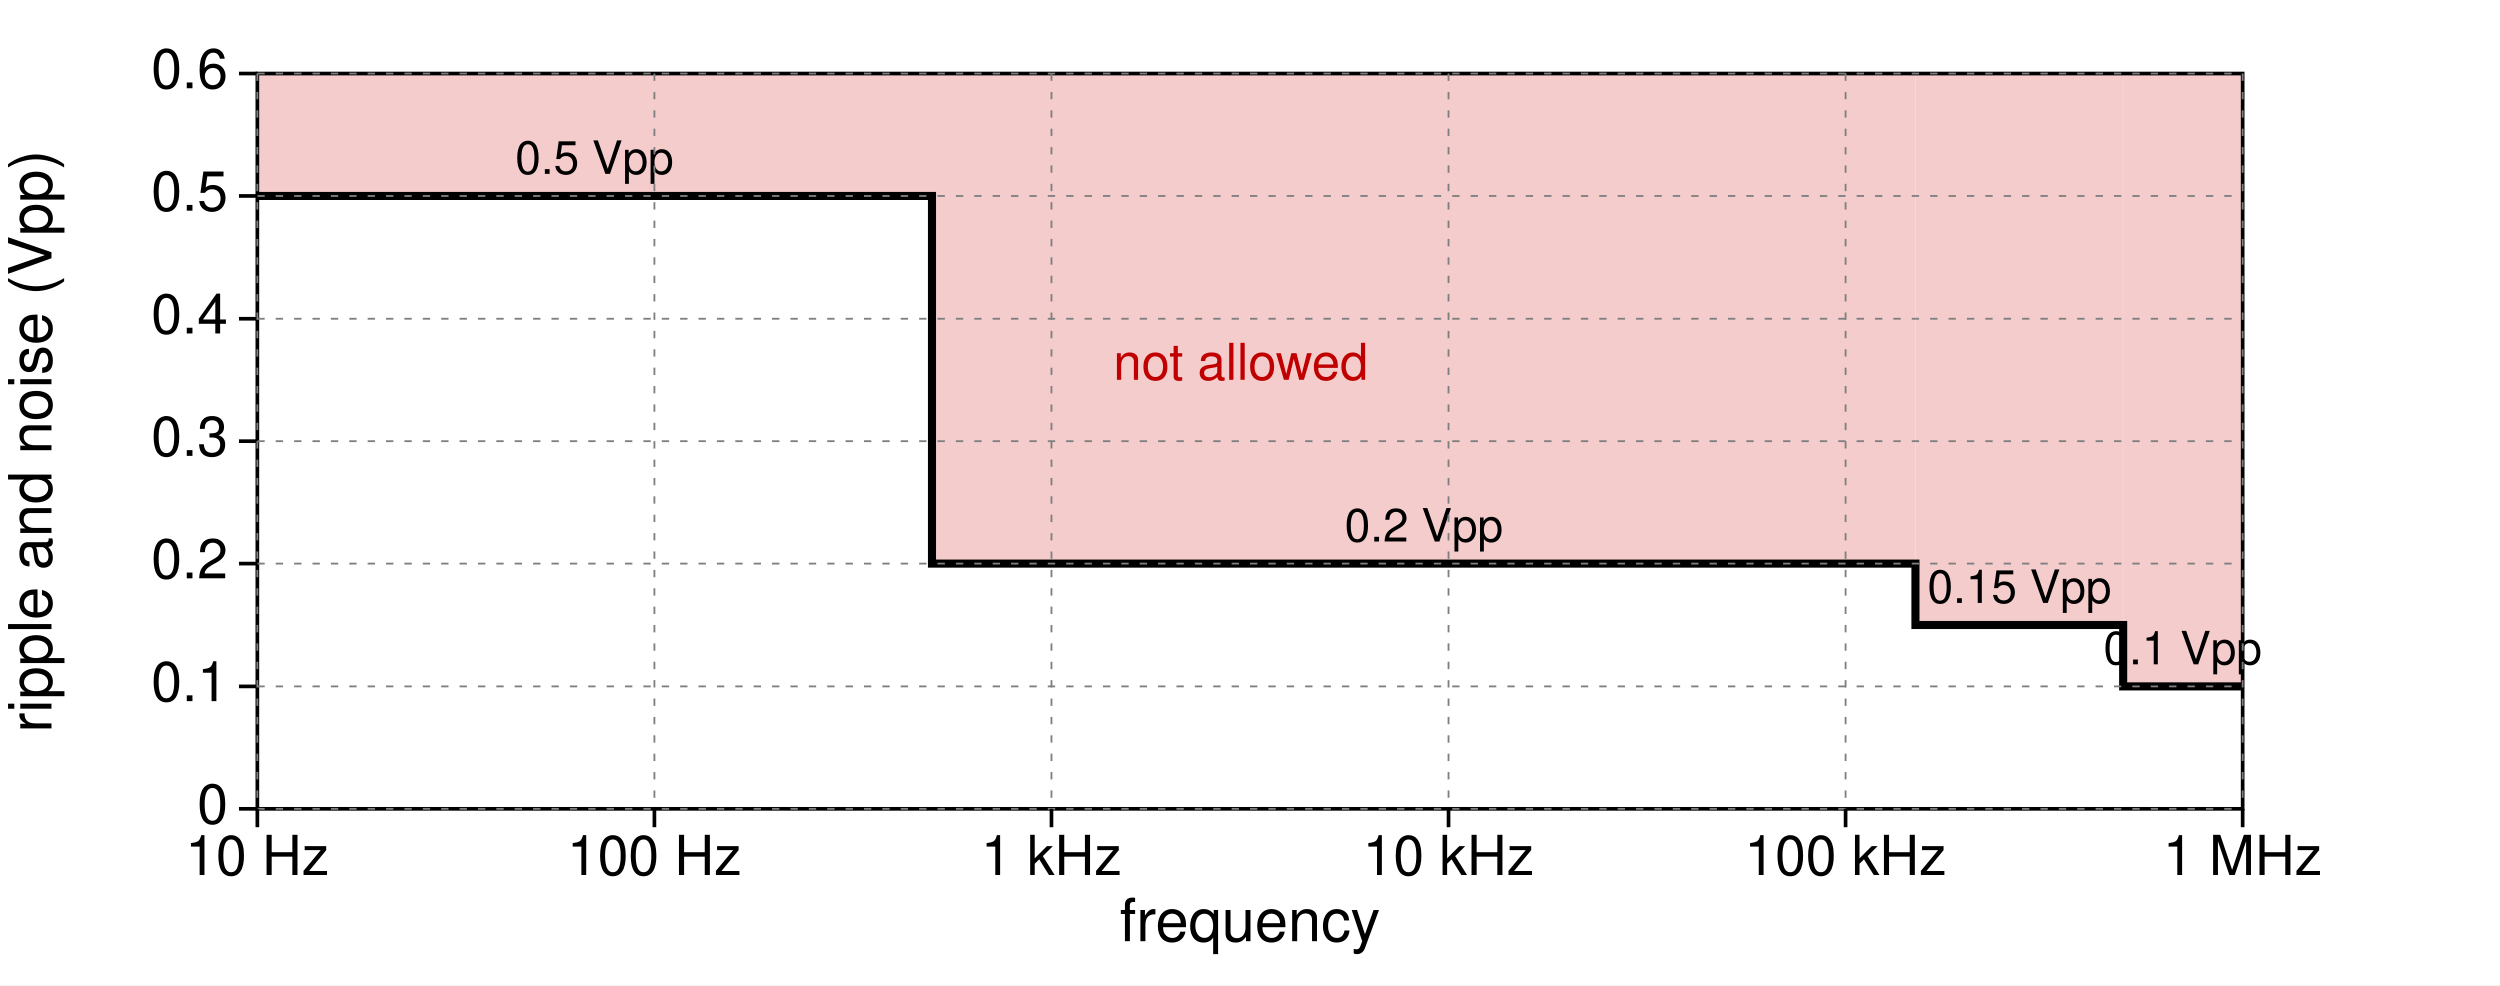
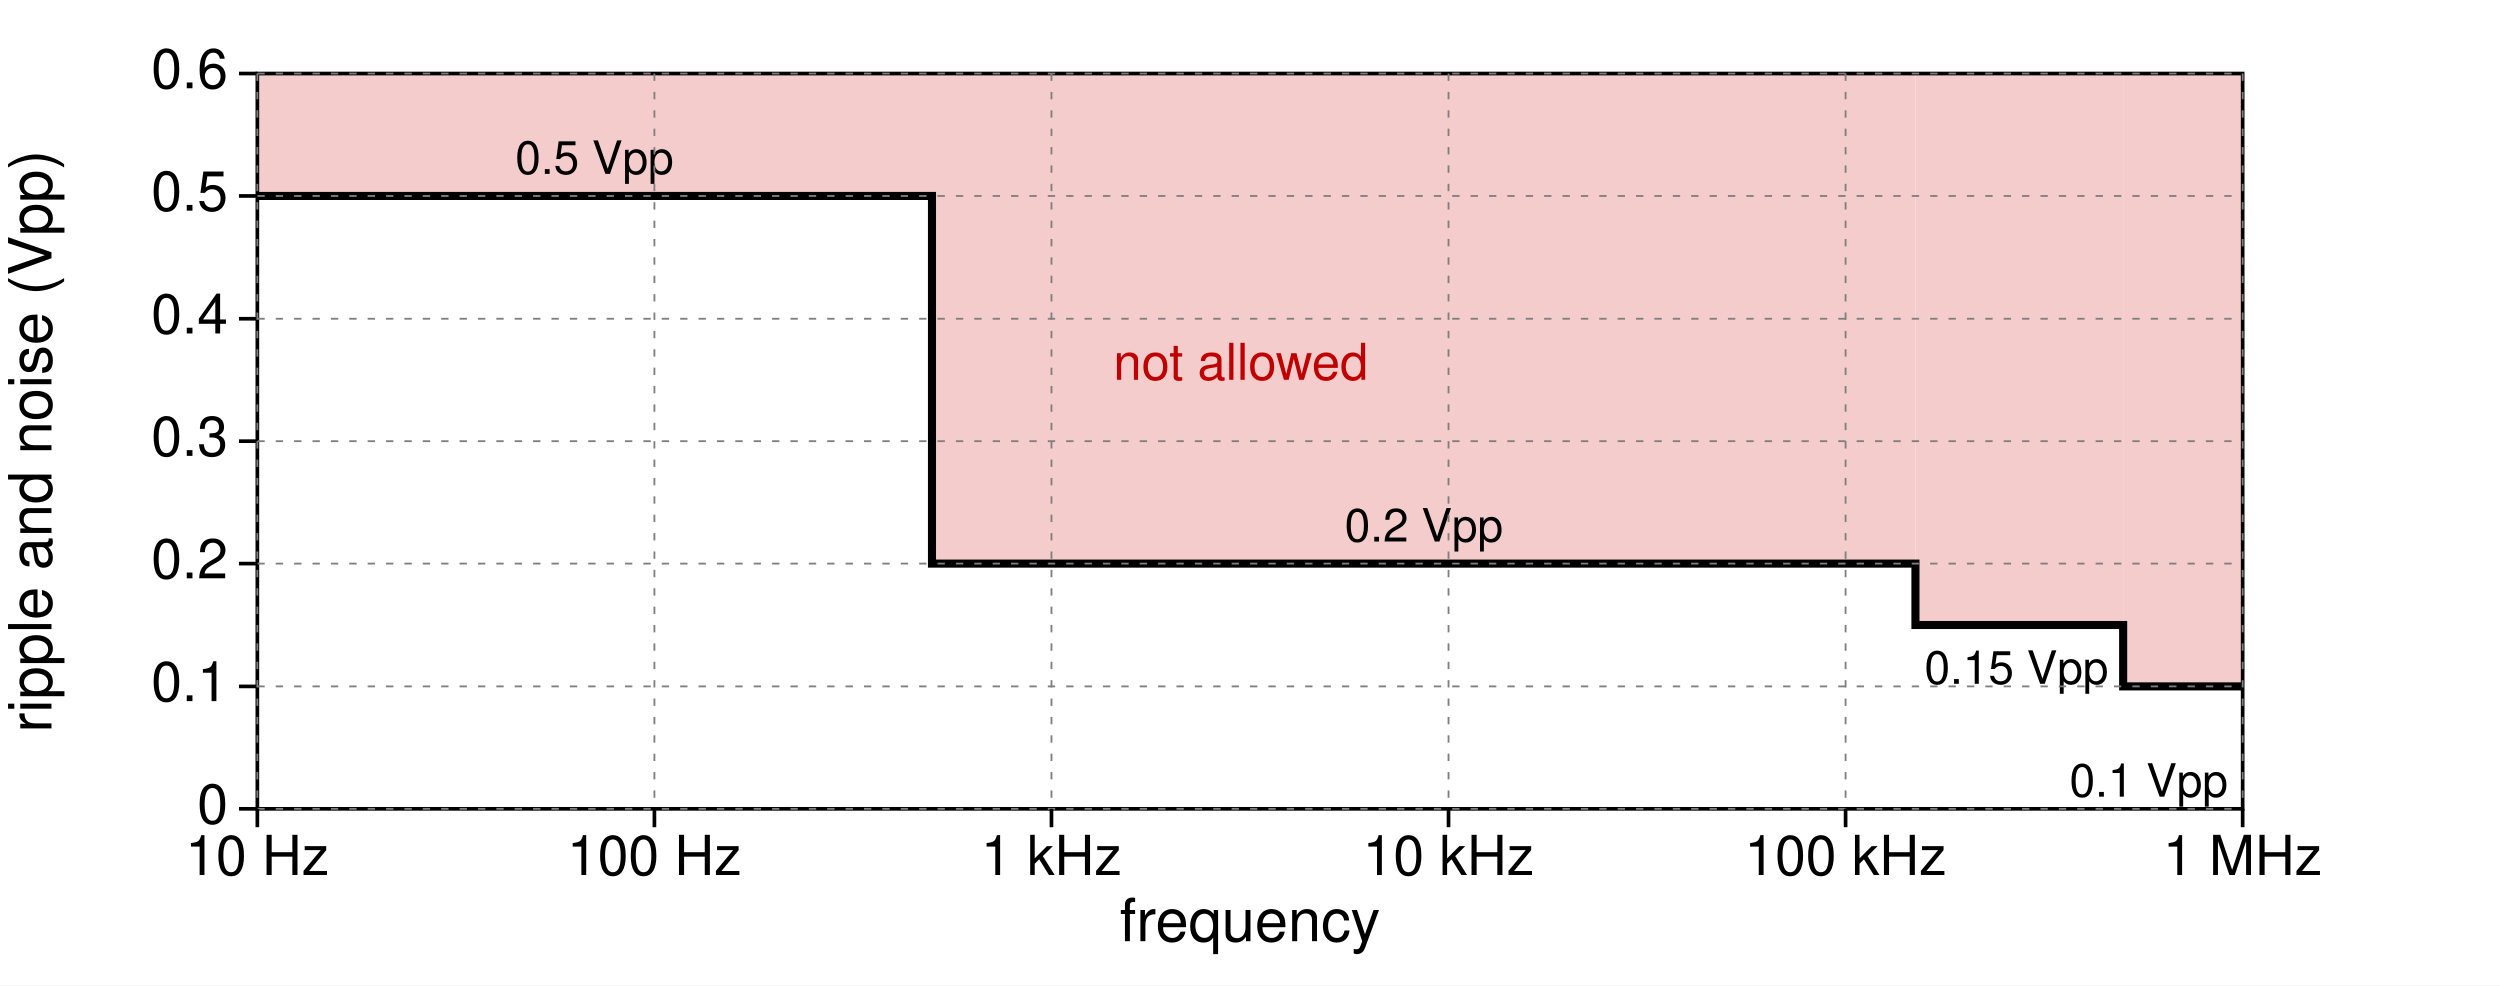
<svg xmlns="http://www.w3.org/2000/svg" width="680" height="268" viewBox="0 0 680 268">
  <defs>
    <marker id="arr" viewBox="0 0 10 10" refX="9" refY="5" markerWidth="7" markerHeight="7" orient="auto-start-reverse">
      <path d="M0,0 L10,5 L0,10 z" fill="#000000" />
    </marker>
  </defs>
  <rect width="680" height="268" fill="#ffffff" />
  <rect x="70.0" y="20.0" width="183.5" height="33.3" rx="0" fill="#f4cccc" stroke="none" stroke-width="1.0" />
  <text x="161.7" y="47.3" font-family="Helvetica, Arial, sans-serif" font-size="12.5" text-anchor="middle" font-weight="normal" fill="#000000">0.5 Vpp</text>
  <rect x="253.5" y="20.0" width="267.5" height="133.3" rx="0" fill="#f4cccc" stroke="none" stroke-width="1.0" />
  <text x="387.3" y="147.3" font-family="Helvetica, Arial, sans-serif" font-size="12.5" text-anchor="middle" font-weight="normal" fill="#000000">0.2 Vpp</text>
  <rect x="521.0" y="20.0" width="56.5" height="150.0" rx="0" fill="#f4cccc" stroke="none" stroke-width="1.0" />
-   <text x="549.3" y="164.0" font-family="Helvetica, Arial, sans-serif" font-size="12.5" text-anchor="middle" font-weight="normal" fill="#000000">0.15 Vpp</text>
+   <text x="573.5" y="186.0" font-family="Helvetica, Arial, sans-serif" font-size="12.5" text-anchor="end" font-weight="normal" fill="#000000">0.15 Vpp</text>
  <rect x="577.5" y="20.0" width="32.5" height="166.7" rx="0" fill="#f4cccc" stroke="none" stroke-width="1.0" />
-   <text x="593.7" y="180.7" font-family="Helvetica, Arial, sans-serif" font-size="12.5" text-anchor="middle" font-weight="normal" fill="#000000">0.1 Vpp</text>
+   <text x="606.0" y="216.7" font-family="Helvetica, Arial, sans-serif" font-size="12.5" text-anchor="end" font-weight="normal" fill="#000000">0.1 Vpp</text>
  <rect x="70.0" y="20.0" width="540.0" height="200.0" rx="0" fill="none" stroke="#000000" stroke-width="1.0" />
  <polyline points="70.0,53.3 253.5,53.3 253.5,153.3 521.0,153.3 521.0,170.0 577.5,170.0 577.5,186.7 610.0,186.7" fill="none" stroke="#000000" stroke-width="2.2" />
  <line x1="70.0" y1="220.0" x2="610.0" y2="220.0" stroke="#7f7f7f" stroke-width="0.5" stroke-dasharray="2,3" />
  <line x1="65.0" y1="220.0" x2="70.0" y2="220.0" stroke="#000000" stroke-width="1.0" />
  <text x="62.0" y="224.0" font-family="Helvetica, Arial, sans-serif" font-size="15.0" text-anchor="end" font-weight="normal" fill="#000000">0</text>
  <line x1="70.0" y1="186.7" x2="610.0" y2="186.7" stroke="#7f7f7f" stroke-width="0.5" stroke-dasharray="2,3" />
  <line x1="65.0" y1="186.7" x2="70.0" y2="186.7" stroke="#000000" stroke-width="1.0" />
  <text x="62.0" y="190.7" font-family="Helvetica, Arial, sans-serif" font-size="15.0" text-anchor="end" font-weight="normal" fill="#000000">0.1</text>
  <line x1="70.0" y1="153.3" x2="610.0" y2="153.3" stroke="#7f7f7f" stroke-width="0.5" stroke-dasharray="2,3" />
  <line x1="65.0" y1="153.3" x2="70.0" y2="153.3" stroke="#000000" stroke-width="1.0" />
  <text x="62.0" y="157.3" font-family="Helvetica, Arial, sans-serif" font-size="15.0" text-anchor="end" font-weight="normal" fill="#000000">0.2</text>
  <line x1="70.0" y1="120.0" x2="610.0" y2="120.0" stroke="#7f7f7f" stroke-width="0.5" stroke-dasharray="2,3" />
  <line x1="65.0" y1="120.0" x2="70.0" y2="120.0" stroke="#000000" stroke-width="1.0" />
  <text x="62.0" y="124.0" font-family="Helvetica, Arial, sans-serif" font-size="15.0" text-anchor="end" font-weight="normal" fill="#000000">0.3</text>
  <line x1="70.0" y1="86.7" x2="610.0" y2="86.7" stroke="#7f7f7f" stroke-width="0.5" stroke-dasharray="2,3" />
  <line x1="65.0" y1="86.7" x2="70.0" y2="86.7" stroke="#000000" stroke-width="1.0" />
  <text x="62.0" y="90.7" font-family="Helvetica, Arial, sans-serif" font-size="15.0" text-anchor="end" font-weight="normal" fill="#000000">0.4</text>
  <line x1="70.0" y1="53.3" x2="610.0" y2="53.3" stroke="#7f7f7f" stroke-width="0.5" stroke-dasharray="2,3" />
  <line x1="65.0" y1="53.3" x2="70.0" y2="53.3" stroke="#000000" stroke-width="1.0" />
  <text x="62.0" y="57.3" font-family="Helvetica, Arial, sans-serif" font-size="15.0" text-anchor="end" font-weight="normal" fill="#000000">0.5</text>
  <line x1="70.0" y1="20.0" x2="610.0" y2="20.0" stroke="#7f7f7f" stroke-width="0.5" stroke-dasharray="2,3" />
  <line x1="65.0" y1="20.0" x2="70.0" y2="20.0" stroke="#000000" stroke-width="1.0" />
  <text x="62.0" y="24.0" font-family="Helvetica, Arial, sans-serif" font-size="15.0" text-anchor="end" font-weight="normal" fill="#000000">0.6</text>
  <text x="14.0" y="120.0" font-family="Helvetica, Arial, sans-serif" font-size="16.2" text-anchor="middle" font-weight="normal" fill="#000000" transform="rotate(-90 14.0 120.0)">ripple and noise (Vpp)</text>
  <line x1="70.0" y1="20.0" x2="70.0" y2="220.0" stroke="#7f7f7f" stroke-width="0.5" stroke-dasharray="2,3" />
  <line x1="70.0" y1="220.0" x2="70.0" y2="225.0" stroke="#000000" stroke-width="1.0" />
  <text x="70.0" y="238.0" font-family="Helvetica, Arial, sans-serif" font-size="15.0" text-anchor="middle" font-weight="normal" fill="#000000">10 Hz</text>
  <line x1="178.0" y1="20.0" x2="178.0" y2="220.0" stroke="#7f7f7f" stroke-width="0.5" stroke-dasharray="2,3" />
  <line x1="178.0" y1="220.0" x2="178.0" y2="225.0" stroke="#000000" stroke-width="1.0" />
  <text x="178.0" y="238.0" font-family="Helvetica, Arial, sans-serif" font-size="15.0" text-anchor="middle" font-weight="normal" fill="#000000">100 Hz</text>
  <line x1="286.0" y1="20.0" x2="286.0" y2="220.0" stroke="#7f7f7f" stroke-width="0.5" stroke-dasharray="2,3" />
  <line x1="286.0" y1="220.0" x2="286.0" y2="225.0" stroke="#000000" stroke-width="1.0" />
  <text x="286.0" y="238.0" font-family="Helvetica, Arial, sans-serif" font-size="15.0" text-anchor="middle" font-weight="normal" fill="#000000">1 kHz</text>
  <line x1="394.0" y1="20.0" x2="394.0" y2="220.0" stroke="#7f7f7f" stroke-width="0.5" stroke-dasharray="2,3" />
  <line x1="394.0" y1="220.0" x2="394.0" y2="225.0" stroke="#000000" stroke-width="1.0" />
  <text x="394.0" y="238.0" font-family="Helvetica, Arial, sans-serif" font-size="15.0" text-anchor="middle" font-weight="normal" fill="#000000">10 kHz</text>
  <line x1="502.0" y1="20.0" x2="502.0" y2="220.0" stroke="#7f7f7f" stroke-width="0.5" stroke-dasharray="2,3" />
  <line x1="502.0" y1="220.0" x2="502.0" y2="225.0" stroke="#000000" stroke-width="1.0" />
  <text x="502.0" y="238.0" font-family="Helvetica, Arial, sans-serif" font-size="15.0" text-anchor="middle" font-weight="normal" fill="#000000">100 kHz</text>
  <line x1="610.0" y1="20.0" x2="610.0" y2="220.0" stroke="#7f7f7f" stroke-width="0.5" stroke-dasharray="2,3" />
  <line x1="610.0" y1="220.0" x2="610.0" y2="225.0" stroke="#000000" stroke-width="1.0" />
  <text x="610.0" y="238.0" font-family="Helvetica, Arial, sans-serif" font-size="15.0" text-anchor="middle" font-weight="normal" fill="#000000">1 MHz</text>
  <text x="340.0" y="256.0" font-family="Helvetica, Arial, sans-serif" font-size="16.2" text-anchor="middle" font-weight="normal" fill="#000000">frequency</text>
  <text x="337.5" y="103.3" font-family="Helvetica, Arial, sans-serif" font-size="13.8" text-anchor="middle" font-weight="normal" fill="#c00000">not allowed</text>
</svg>
